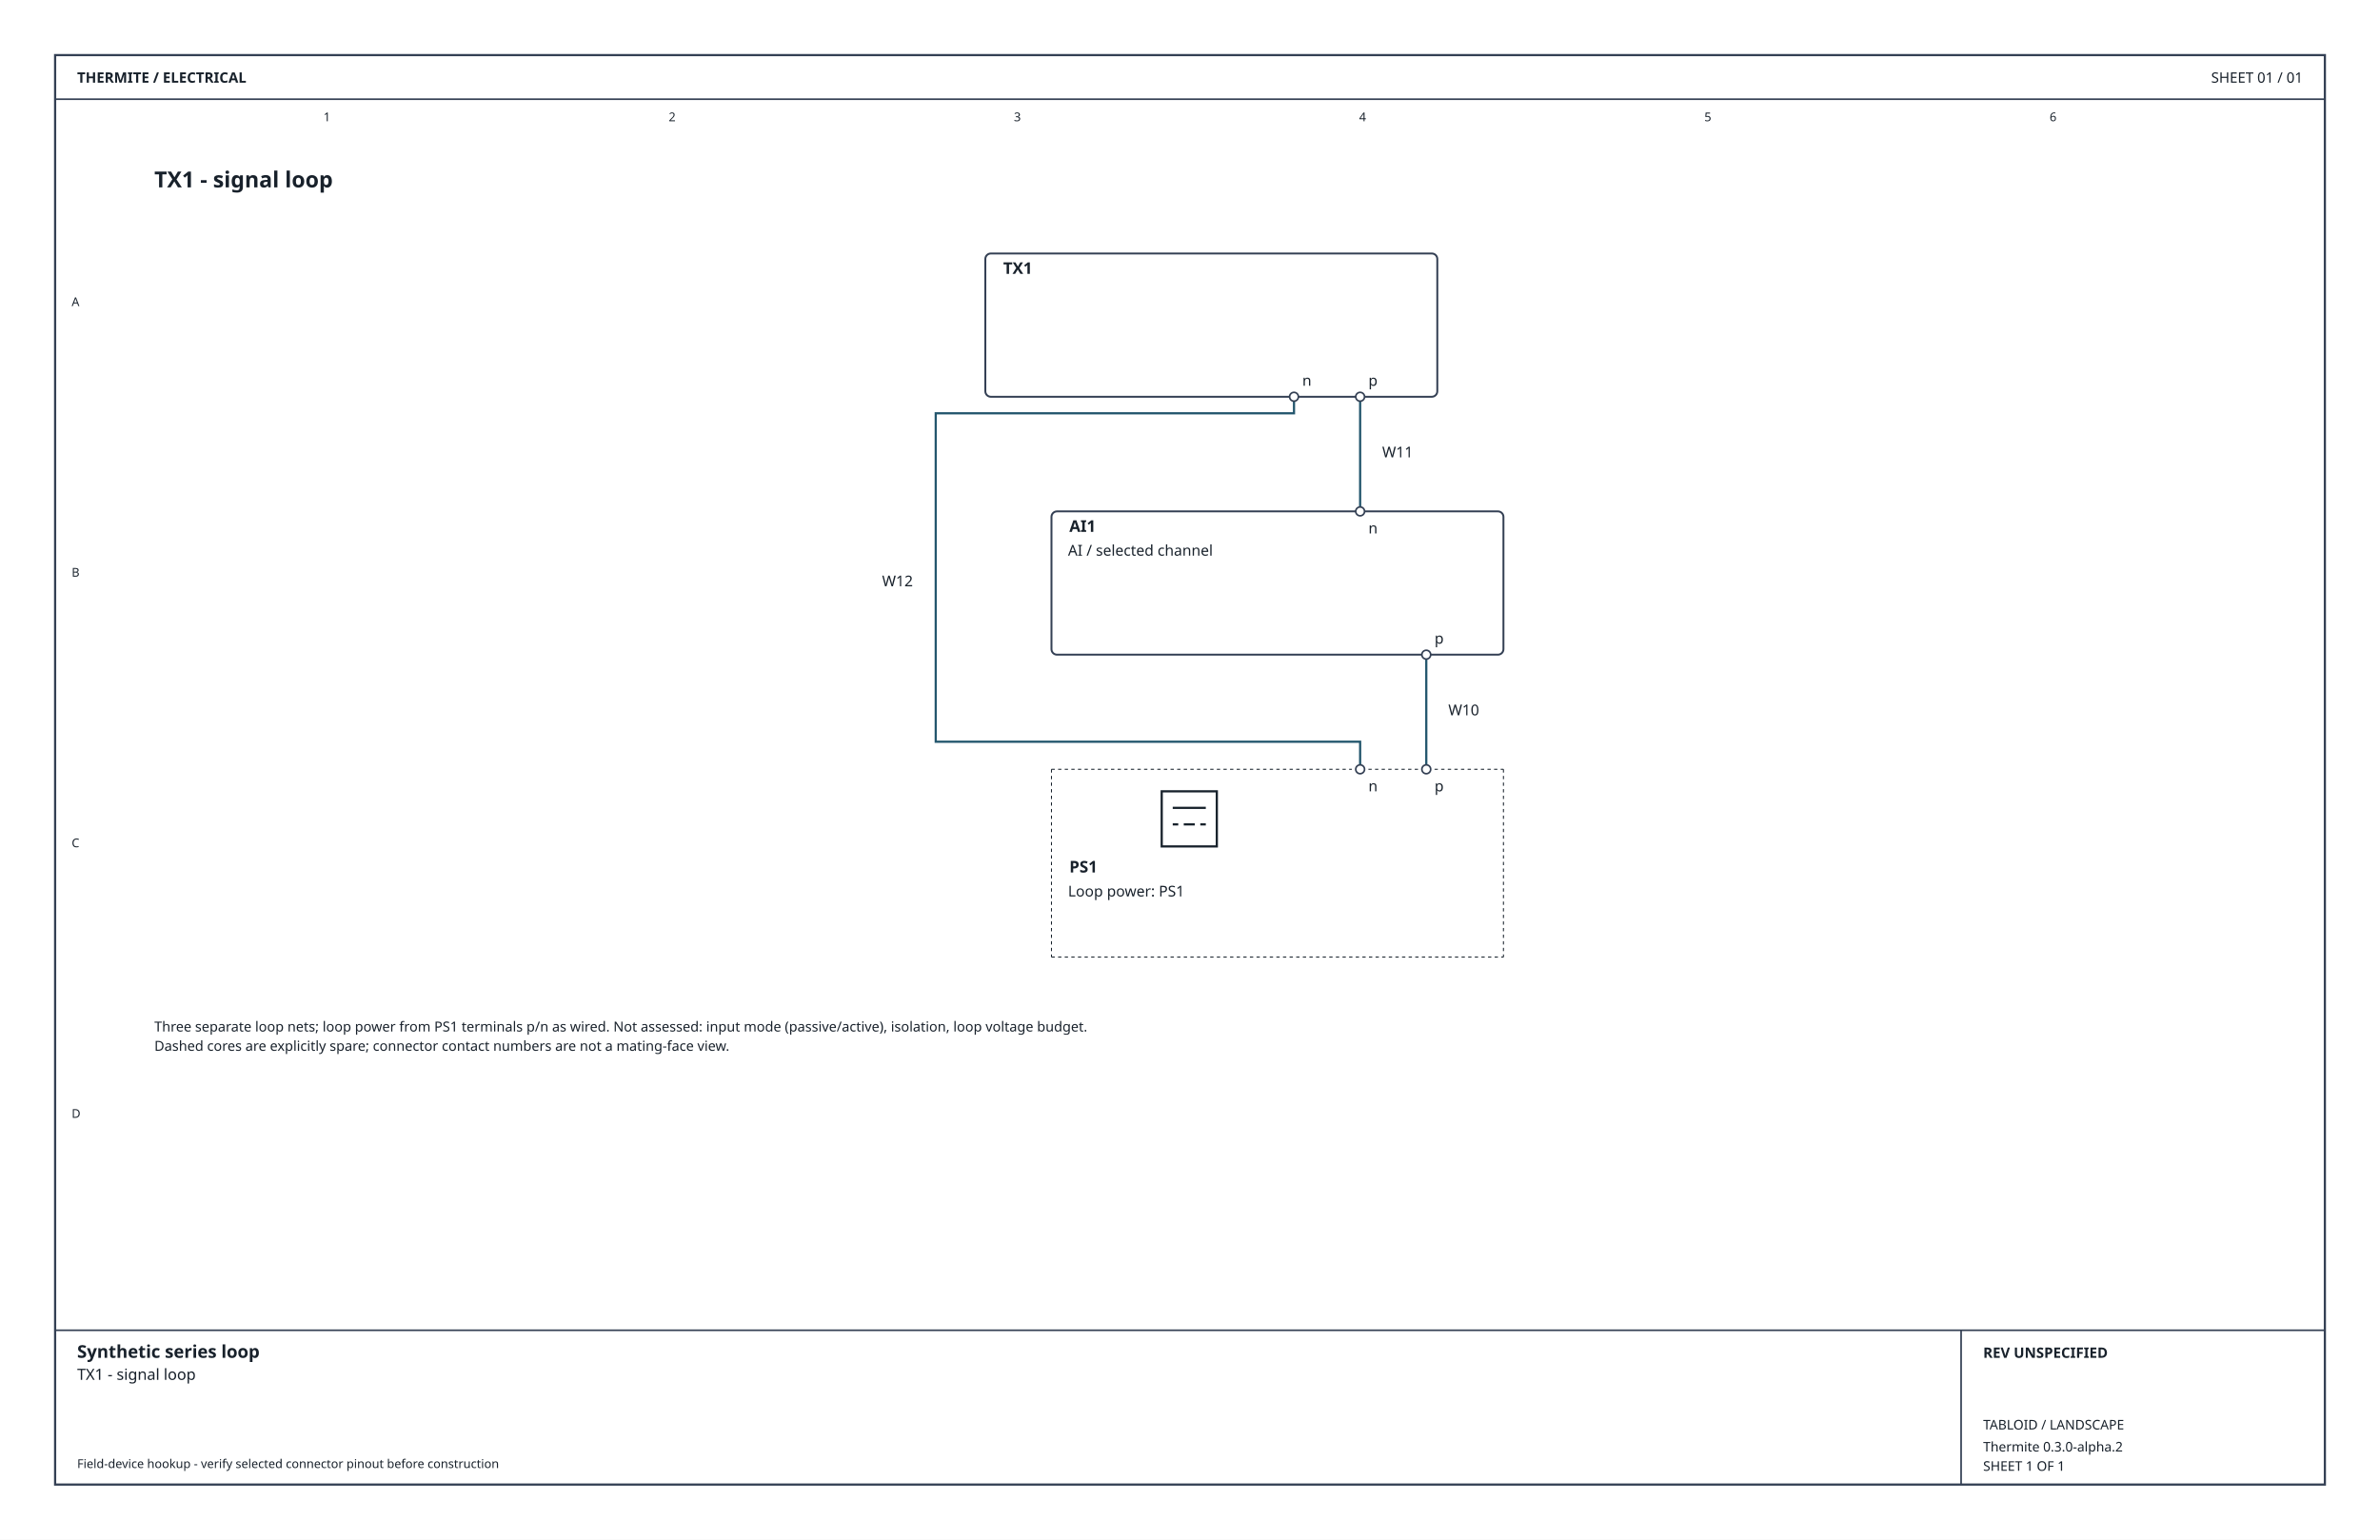
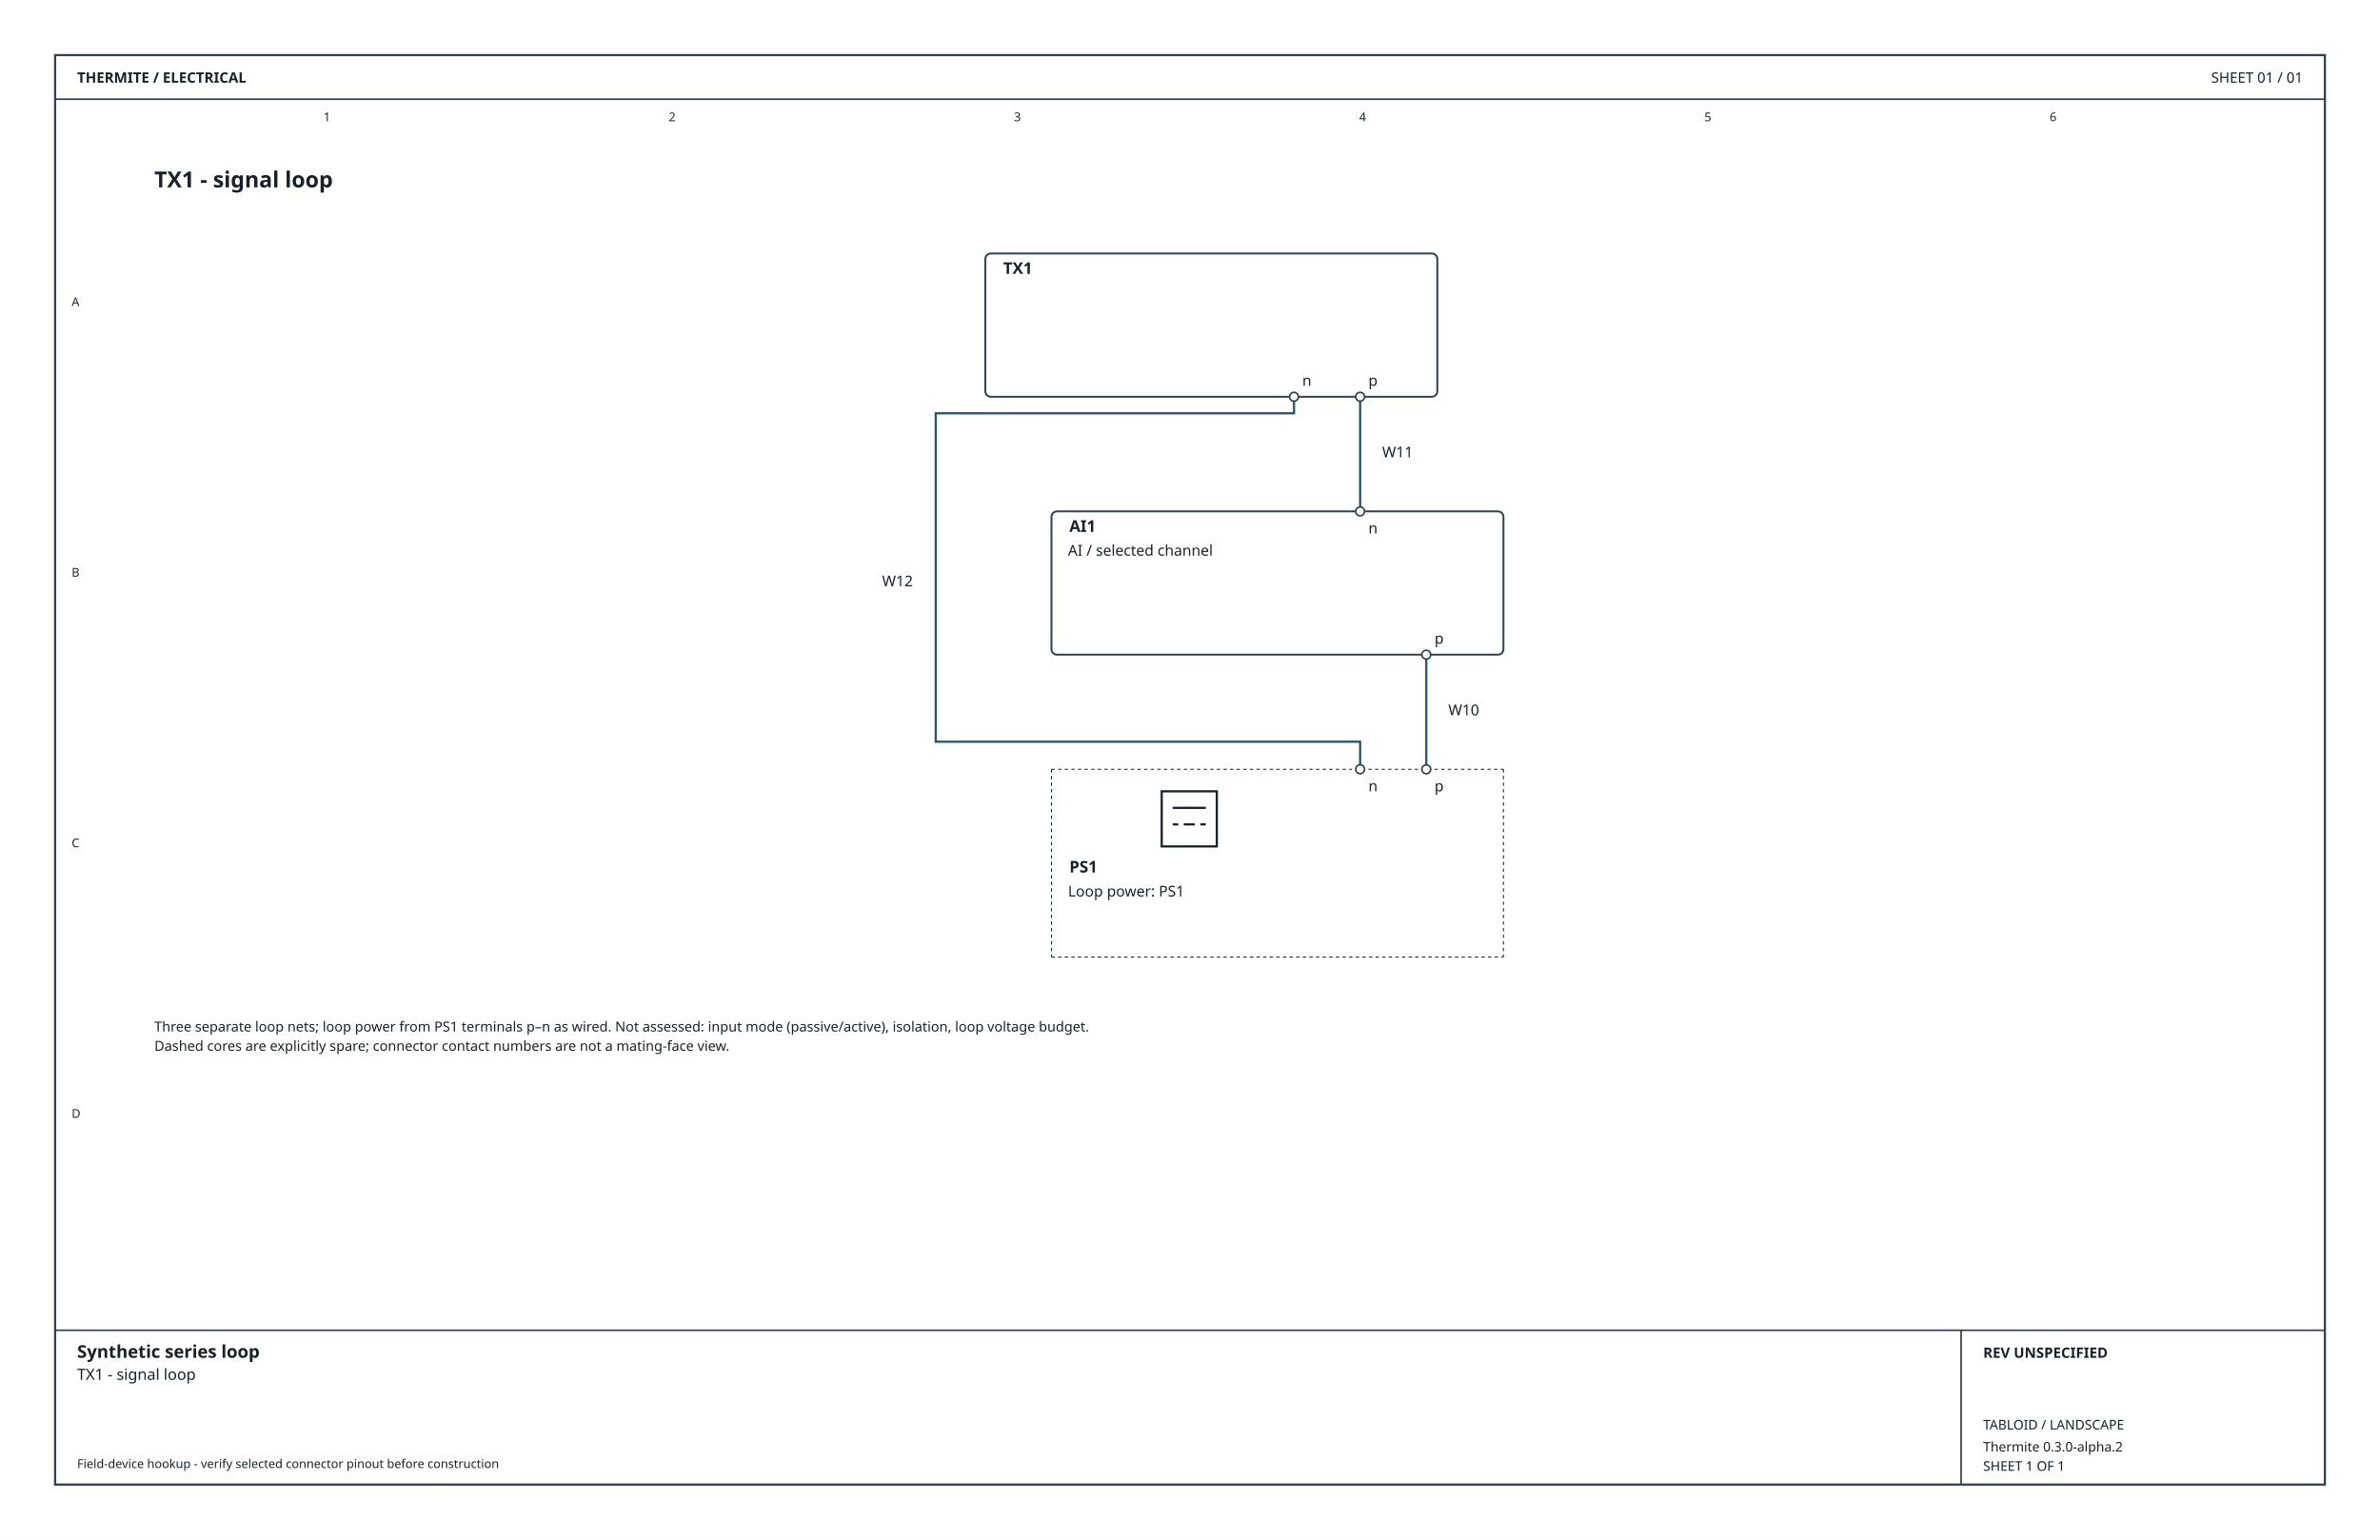
<svg xmlns="http://www.w3.org/2000/svg" width="431.8mm" height="279.4mm" viewBox="0 0 431.8 279.4" role="img" aria-label="TX1 - signal loop, sheet 1 of 1" data-sheet="1" data-total-sheets="1" data-paper="tabloid">
  <rect width="431.8" height="279.4" fill="white" />
  <rect x="10" y="10" width="411.8" height="259.4" fill="none" stroke="#344054" stroke-width="0.4" />
  <text x="14" y="15" font-family="Thermite Sans, Thermite Math, sans-serif" font-size="2.6" text-anchor="start" font-weight="700" fill="#18212b">THERMITE  /  ELECTRICAL</text>
  <text x="417.8" y="15" font-family="Thermite Sans, Thermite Math, sans-serif" font-size="2.6" text-anchor="end" font-weight="400" fill="#18212b">SHEET 01 / 01</text>
  <path d="M 10 18 L 421.8 18" fill="none" stroke="#344054" stroke-width="0.3" />
  <text x="28" y="34" font-family="Thermite Sans, Thermite Math, sans-serif" font-size="4" text-anchor="start" font-weight="700" fill="#18212b">TX1 - signal loop</text>
  <g transform="translate(153.032 40) scale(1)">
    <g transform="translate(0 0)">
      <g data-layout-source-port="p1_1_out" data-layout-target-port="p2_1_in" data-loop-conductor="74000000-0000-4000-8000-000000000010" data-net-id="net:sha256:ea75aba856959fb3effe9a19ea7fee04331762249f129d578a5646b214df70ea" data-terminal-ends="[{&quot;deviceUid&quot;:&quot;74000000-0000-4000-8000-000000000003&quot;,&quot;terminalKey&quot;:&quot;p&quot;},{&quot;deviceUid&quot;:&quot;74000000-0000-4000-8000-000000000001&quot;,&quot;terminalKey&quot;:&quot;p&quot;}]">
        <path d="M 105.736 78.8 L 105.736 99.6" fill="none" stroke="#23566d" stroke-width="0.4" stroke-linecap="round" />
        <rect x="108.736" y="86.8" width="8.736" height="4.8" fill="white" />
        <text x="109.736" y="89.8" font-family="Thermite Sans, Thermite Math, sans-serif" font-size="2.7" text-anchor="start" font-weight="400" fill="#18212b">W10</text>
      </g>
      <g data-layout-source-port="p0_1_out" data-layout-target-port="p1_0_in" data-loop-conductor="74000000-0000-4000-8000-000000000011" data-net-id="net:sha256:5a10ab2aa4314e109f16abb3a85edf3b6d5fd9182d9b638c85d494ff6d9c1402" data-terminal-ends="[{&quot;deviceUid&quot;:&quot;74000000-0000-4000-8000-000000000002&quot;,&quot;terminalKey&quot;:&quot;p&quot;},{&quot;deviceUid&quot;:&quot;74000000-0000-4000-8000-000000000003&quot;,&quot;terminalKey&quot;:&quot;n&quot;}]">
        <path d="M 93.736 32 L 93.736 52.8" fill="none" stroke="#23566d" stroke-width="0.4" stroke-linecap="round" />
        <rect x="96.736" y="40" width="8.736" height="4.8" fill="white" />
        <text x="97.736" y="43" font-family="Thermite Sans, Thermite Math, sans-serif" font-size="2.7" text-anchor="start" font-weight="400" fill="#18212b">W11</text>
      </g>
      <g data-layout-source-port="p0_0_out" data-layout-target-port="p2_0_in" data-loop-conductor="74000000-0000-4000-8000-000000000012" data-net-id="net:sha256:524b12d00bf8da02d017de32b9f8be8e7d931b9ed11328174aaab9fcf48b2b71" data-terminal-ends="[{&quot;deviceUid&quot;:&quot;74000000-0000-4000-8000-000000000002&quot;,&quot;terminalKey&quot;:&quot;n&quot;},{&quot;deviceUid&quot;:&quot;74000000-0000-4000-8000-000000000001&quot;,&quot;terminalKey&quot;:&quot;n&quot;}]">
        <path d="M 81.736 32 L 81.736 35 L 16.736 35 L 16.736 94.6 L 93.736 94.6 L 93.736 99.6" fill="none" stroke="#23566d" stroke-width="0.4" stroke-linecap="round" />
        <rect x="6" y="63.4" width="8.736" height="4.8" fill="white" />
        <text x="7" y="66.4" font-family="Thermite Sans, Thermite Math, sans-serif" font-size="2.7" text-anchor="start" font-weight="400" fill="#18212b">W12</text>
      </g>
      <g data-device-uid="74000000-0000-4000-8000-000000000002" data-body-width="82" data-body-height="26" transform="translate(25.736 6)">
        <rect width="82" height="26" rx="1" fill="white" stroke="#344054" stroke-width="0.35" />
        <text data-tag-owner-uid="74000000-0000-4000-8000-000000000002" data-tag-kind="body" data-tag-block="74000000-0000-4000-8000-000000000002" data-tag-field="designation" data-tag-row-start="0" data-tag-row-end="3" x="3.24" y="3.702" font-family="Thermite Sans, Thermite Math, sans-serif" font-size="2.916" text-anchor="start" font-weight="700" fill="#18212b">TX1</text>
        <g data-layout-port="p0_0_out" data-loop-terminal="[&quot;74000000-0000-4000-8000-000000000002&quot;,&quot;n&quot;]">
          <circle cx="56" cy="26" r="0.8" fill="white" stroke="#344054" stroke-width="0.3" />
          <text x="57.5" y="24" font-family="Thermite Sans, Thermite Math, sans-serif" font-size="2.7" text-anchor="start" font-weight="400" fill="#18212b">n</text>
        </g>
        <g data-layout-port="p0_1_out" data-loop-terminal="[&quot;74000000-0000-4000-8000-000000000002&quot;,&quot;p&quot;]">
          <circle cx="68" cy="26" r="0.8" fill="white" stroke="#344054" stroke-width="0.3" />
          <text x="69.5" y="24" font-family="Thermite Sans, Thermite Math, sans-serif" font-size="2.7" text-anchor="start" font-weight="400" fill="#18212b">p</text>
        </g>
      </g>
      <g data-device-uid="74000000-0000-4000-8000-000000000003" data-body-width="82" data-body-height="26" transform="translate(37.736 52.8)">
        <rect width="82" height="26" rx="1" fill="white" stroke="#344054" stroke-width="0.35" />
        <text data-tag-owner-uid="74000000-0000-4000-8000-000000000003" data-tag-kind="body" data-tag-block="74000000-0000-4000-8000-000000000003" data-tag-field="designation" data-tag-row-start="0" data-tag-row-end="3" x="3.24" y="3.711" font-family="Thermite Sans, Thermite Math, sans-serif" font-size="2.916" text-anchor="start" font-weight="700" fill="#18212b">AI1</text>
        <text x="3" y="8.031" font-family="Thermite Sans, Thermite Math, sans-serif" font-size="2.7" text-anchor="start" font-weight="400" fill="#18212b">AI / selected channel</text>
        <g data-layout-port="p1_0_in" data-loop-terminal="[&quot;74000000-0000-4000-8000-000000000003&quot;,&quot;n&quot;]">
          <circle cx="56" cy="0" r="0.8" fill="white" stroke="#344054" stroke-width="0.3" />
          <text x="57.5" y="4" font-family="Thermite Sans, Thermite Math, sans-serif" font-size="2.7" text-anchor="start" font-weight="400" fill="#18212b">n</text>
        </g>
        <g data-layout-port="p1_1_out" data-loop-terminal="[&quot;74000000-0000-4000-8000-000000000003&quot;,&quot;p&quot;]">
          <circle cx="68" cy="26" r="0.8" fill="white" stroke="#344054" stroke-width="0.3" />
          <text x="69.5" y="24" font-family="Thermite Sans, Thermite Math, sans-serif" font-size="2.7" text-anchor="start" font-weight="400" fill="#18212b">p</text>
        </g>
      </g>
      <g data-device-uid="74000000-0000-4000-8000-000000000001" data-body-width="82" data-body-height="34.08" transform="translate(37.736 99.6)">
        <g data-source-enclosure="true" fill="none">
          <rect width="82" height="34.08" fill="white" stroke="none" />
          <line x1="0" y1="0" x2="0" y2="34.08" stroke="#17212b" stroke-width="0.18" stroke-dasharray="0.6 0.6" />
          <line x1="82" y1="0" x2="82" y2="34.08" stroke="#17212b" stroke-width="0.18" stroke-dasharray="0.6 0.6" />
          <line x1="0" y1="0" x2="54.5" y2="0" stroke="#17212b" stroke-width="0.18" stroke-dasharray="0.6 0.6" />
          <line x1="57.5" y1="0" x2="66.5" y2="0" stroke="#17212b" stroke-width="0.18" stroke-dasharray="0.6 0.6" />
          <line x1="69.5" y1="0" x2="82" y2="0" stroke="#17212b" stroke-width="0.18" stroke-dasharray="0.6 0.6" />
          <line x1="0" y1="34.08" x2="82" y2="34.08" stroke="#17212b" stroke-width="0.18" stroke-dasharray="0.6 0.6" />
        </g>
        <g transform="translate(19 3)">
          <g data-circuit-mark="dc-output" stroke="#17212b" stroke-width="0.4" fill="none">
            <rect x="1" y="1" width="10" height="10" />
            <line x1="3" y1="4" x2="9" y2="4" />
            <line x1="3" y1="7" x2="4" y2="7" />
            <line x1="5" y1="7" x2="7" y2="7" />
            <line x1="8" y1="7" x2="9" y2="7" />
          </g>
        </g>
        <text data-tag-owner-uid="74000000-0000-4000-8000-000000000001" data-tag-kind="body" data-tag-block="74000000-0000-4000-8000-000000000001" data-tag-field="designation" data-tag-row-start="0" data-tag-row-end="3" x="3.24" y="18.731" font-family="Thermite Sans, Thermite Math, sans-serif" font-size="2.916" text-anchor="start" font-weight="700" fill="#18212b">PS1</text>
        <text x="3" y="23.08" font-family="Thermite Sans, Thermite Math, sans-serif" font-size="2.7" text-anchor="start" font-weight="400" fill="#18212b">Loop power: PS1</text>
        <g data-layout-port="p2_0_in" data-loop-terminal="[&quot;74000000-0000-4000-8000-000000000001&quot;,&quot;n&quot;]">
          <circle cx="56" cy="0" r="0.8" fill="white" stroke="#344054" stroke-width="0.3" />
          <text x="57.5" y="4" font-family="Thermite Sans, Thermite Math, sans-serif" font-size="2.7" text-anchor="start" font-weight="400" fill="#18212b">n</text>
        </g>
        <g data-layout-port="p2_1_in" data-loop-terminal="[&quot;74000000-0000-4000-8000-000000000001&quot;,&quot;p&quot;]">
          <circle cx="68" cy="0" r="0.8" fill="white" stroke="#344054" stroke-width="0.3" />
          <text x="69.5" y="4" font-family="Thermite Sans, Thermite Math, sans-serif" font-size="2.7" text-anchor="start" font-weight="400" fill="#18212b">p</text>
        </g>
      </g>
    </g>
  </g>
  <g data-engine-notes="true">
-     <text x="28" y="187.18" font-family="Thermite Sans, Thermite Math, sans-serif" font-size="2.5" text-anchor="start" font-weight="400" fill="#18212b">Three separate loop nets; loop power from PS1 terminals p/n as wired. Not assessed: input mode (passive/active), isolation, loop voltage budget.</text>
+     <text x="28" y="187.18" font-family="Thermite Sans, Thermite Math, sans-serif" font-size="2.5" text-anchor="start" font-weight="400" fill="#18212b">Three separate loop nets; loop power from PS1 terminals p–n as wired. Not assessed: input mode (passive/active), isolation, loop voltage budget.</text>
    <text x="28" y="190.68" font-family="Thermite Sans, Thermite Math, sans-serif" font-size="2.5" text-anchor="start" font-weight="400" fill="#18212b">Dashed cores are explicitly spare; connector contact numbers are not a mating-face view.</text>
  </g>
  <text x="59.317" y="22" font-family="Thermite Sans, Thermite Math, sans-serif" font-size="2.2" text-anchor="middle" font-weight="400" fill="#18212b">1</text>
  <text x="121.95" y="22" font-family="Thermite Sans, Thermite Math, sans-serif" font-size="2.2" text-anchor="middle" font-weight="400" fill="#18212b">2</text>
  <text x="184.583" y="22" font-family="Thermite Sans, Thermite Math, sans-serif" font-size="2.2" text-anchor="middle" font-weight="400" fill="#18212b">3</text>
  <text x="247.217" y="22" font-family="Thermite Sans, Thermite Math, sans-serif" font-size="2.2" text-anchor="middle" font-weight="400" fill="#18212b">4</text>
  <text x="309.85" y="22" font-family="Thermite Sans, Thermite Math, sans-serif" font-size="2.2" text-anchor="middle" font-weight="400" fill="#18212b">5</text>
  <text x="372.483" y="22" font-family="Thermite Sans, Thermite Math, sans-serif" font-size="2.2" text-anchor="middle" font-weight="400" fill="#18212b">6</text>
  <text x="13" y="55.55" font-family="Thermite Sans, Thermite Math, sans-serif" font-size="2.2" text-anchor="start" font-weight="400" fill="#18212b">A</text>
  <text x="13" y="104.65" font-family="Thermite Sans, Thermite Math, sans-serif" font-size="2.2" text-anchor="start" font-weight="400" fill="#18212b">B</text>
  <text x="13" y="153.75" font-family="Thermite Sans, Thermite Math, sans-serif" font-size="2.2" text-anchor="start" font-weight="400" fill="#18212b">C</text>
  <text x="13" y="202.85" font-family="Thermite Sans, Thermite Math, sans-serif" font-size="2.2" text-anchor="start" font-weight="400" fill="#18212b">D</text>
  <path d="M 10 241.4 L 421.8 241.4" fill="none" stroke="#344054" stroke-width="0.3" />
  <path d="M 355.8 241.4 L 355.8 269.4" fill="none" stroke="#344054" stroke-width="0.3" />
  <text x="14" y="246.4" font-family="Thermite Sans, Thermite Math, sans-serif" font-size="3.2" text-anchor="start" font-weight="700" fill="#18212b">Synthetic series loop</text>
  <text x="14" y="250.4" font-family="Thermite Sans, Thermite Math, sans-serif" font-size="2.8" text-anchor="start" font-weight="400" fill="#18212b">TX1 - signal loop</text>
  <text x="14" y="266.4" font-family="Thermite Sans, Thermite Math, sans-serif" font-size="2.2" text-anchor="start" font-weight="400" fill="#18212b">Field-device hookup - verify selected connector pinout before construction</text>
  <text x="359.8" y="246.4" font-family="Thermite Sans, Thermite Math, sans-serif" font-size="2.6" text-anchor="start" font-weight="700" fill="#18212b">REV UNSPECIFIED</text>
  <text x="359.8" y="259.4" font-family="Thermite Sans, Thermite Math, sans-serif" font-size="2.4" text-anchor="start" font-weight="400" fill="#18212b">TABLOID / LANDSCAPE</text>
  <text x="359.8" y="263.4" font-family="Thermite Sans, Thermite Math, sans-serif" font-size="2.4" text-anchor="start" font-weight="400" fill="#18212b">Thermite 0.3.0-alpha.2</text>
  <text x="359.8" y="266.9" font-family="Thermite Sans, Thermite Math, sans-serif" font-size="2.4" text-anchor="start" font-weight="400" fill="#18212b">SHEET 1 OF 1</text>
</svg>
